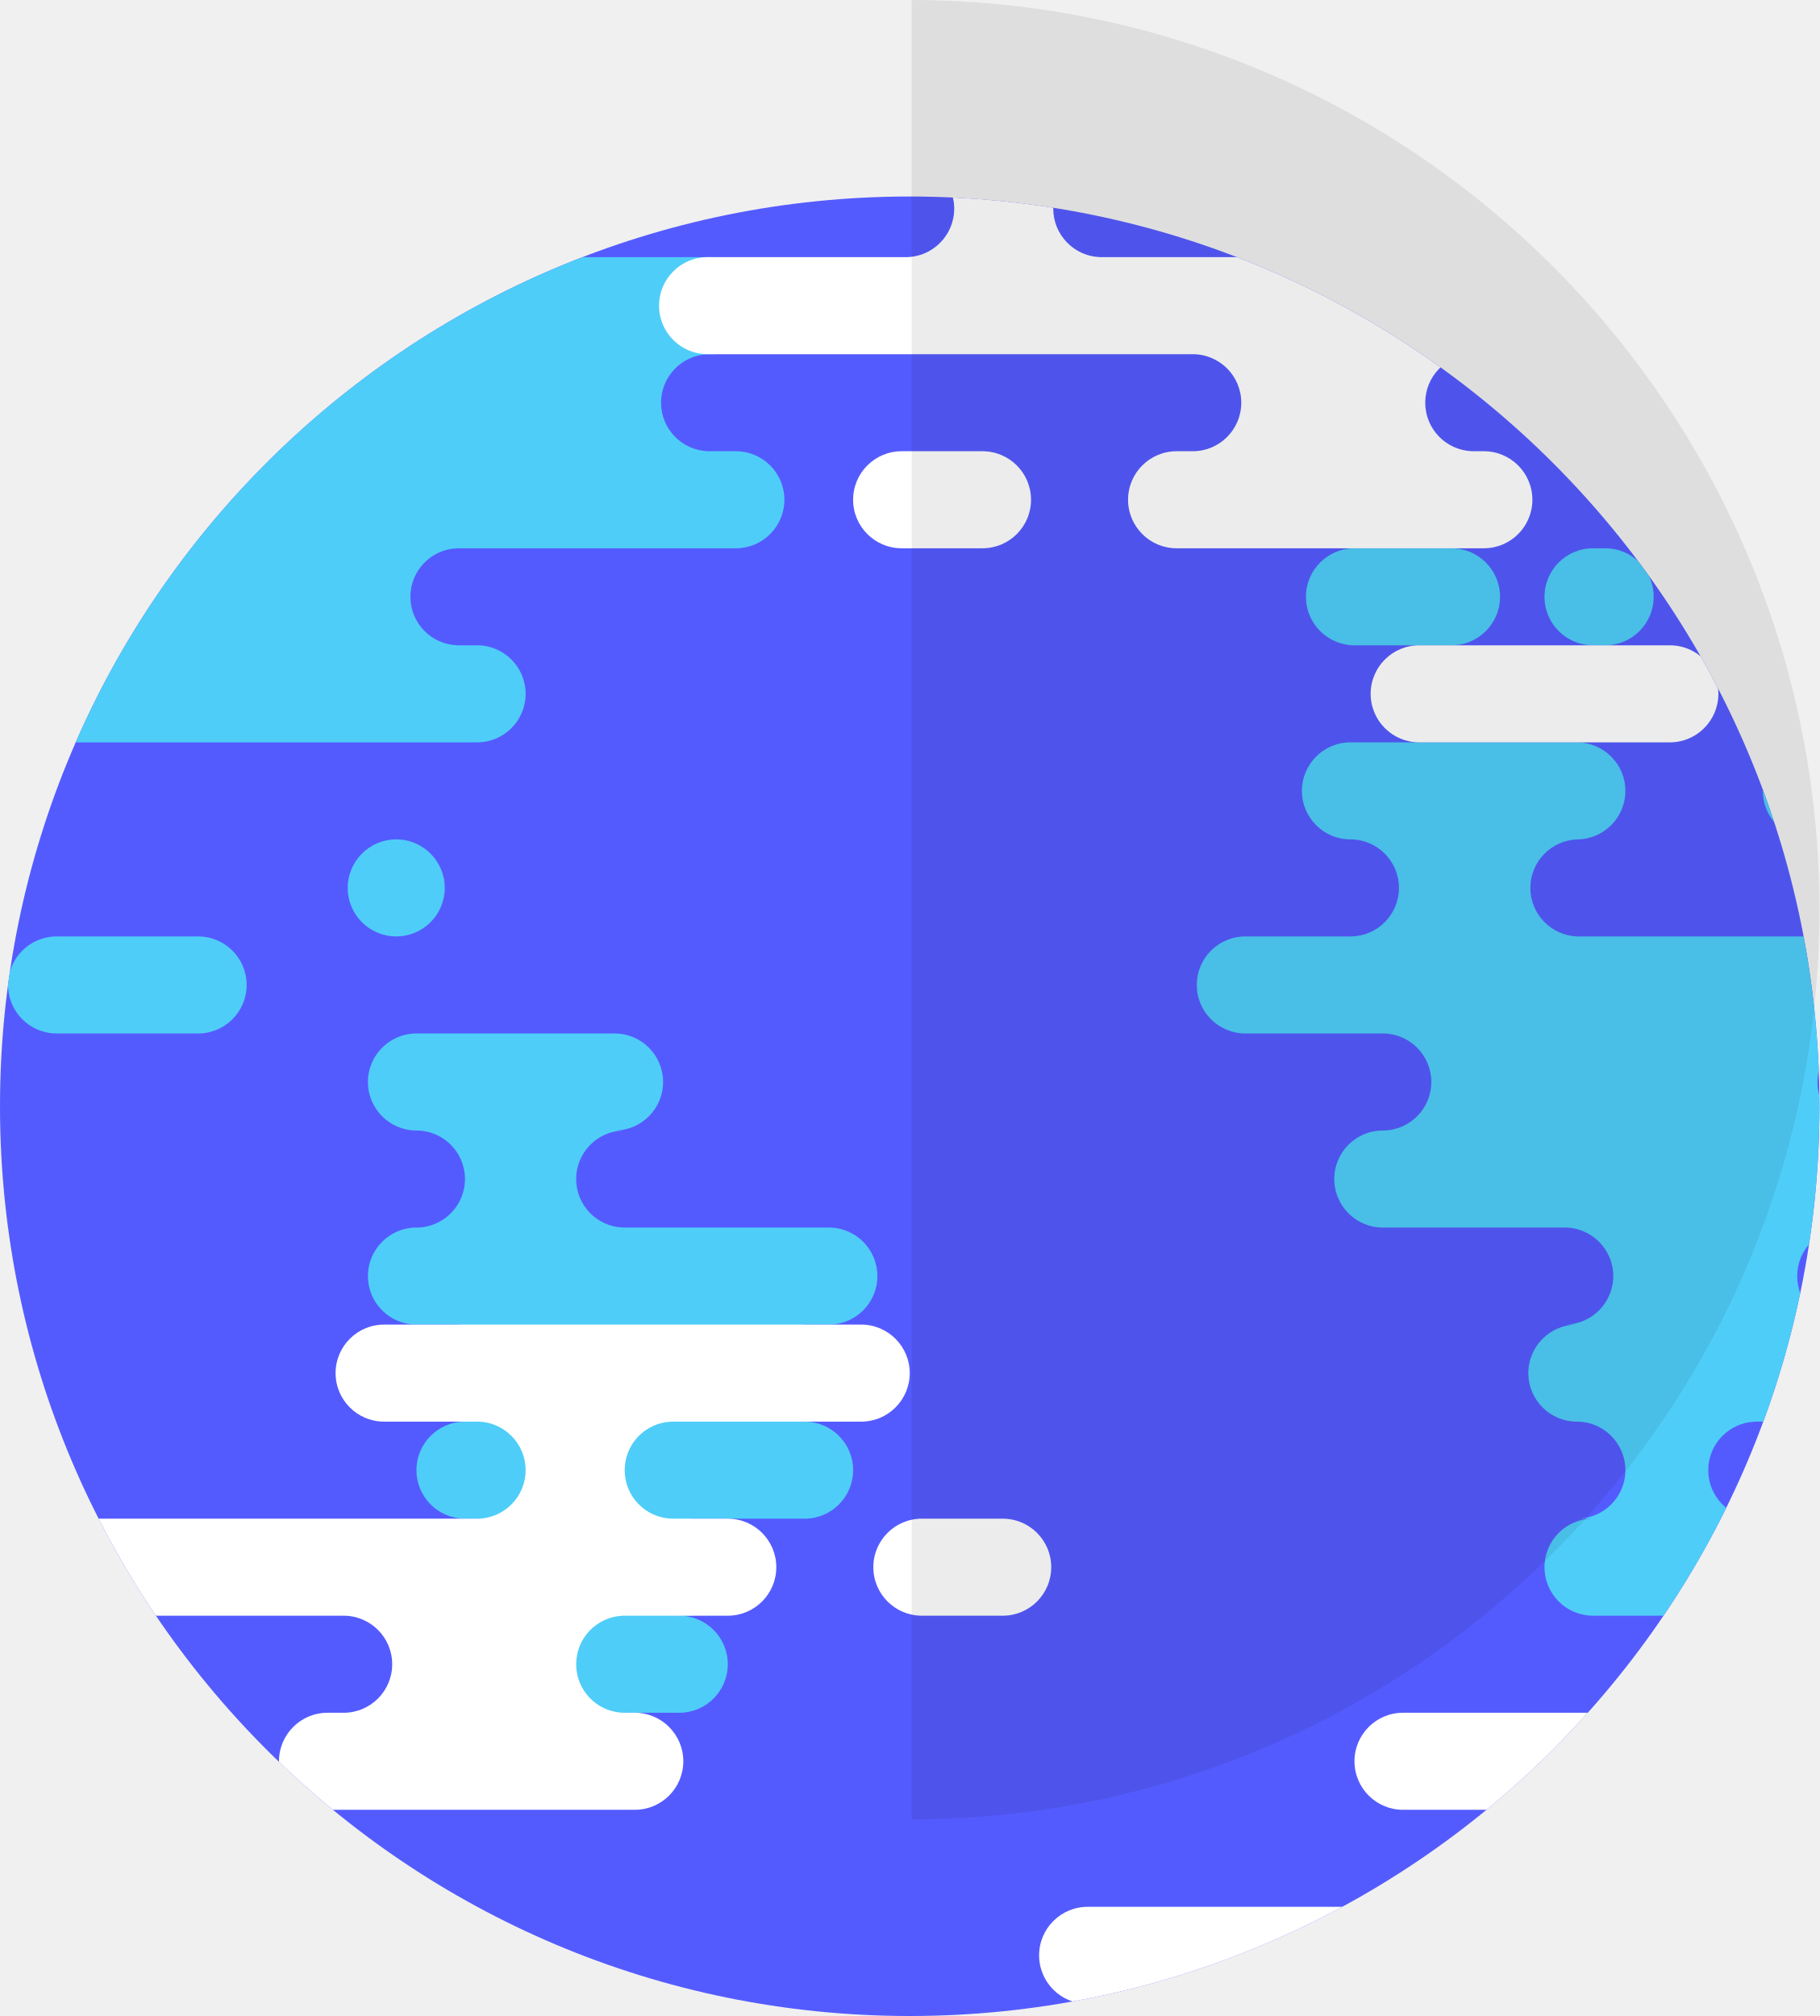
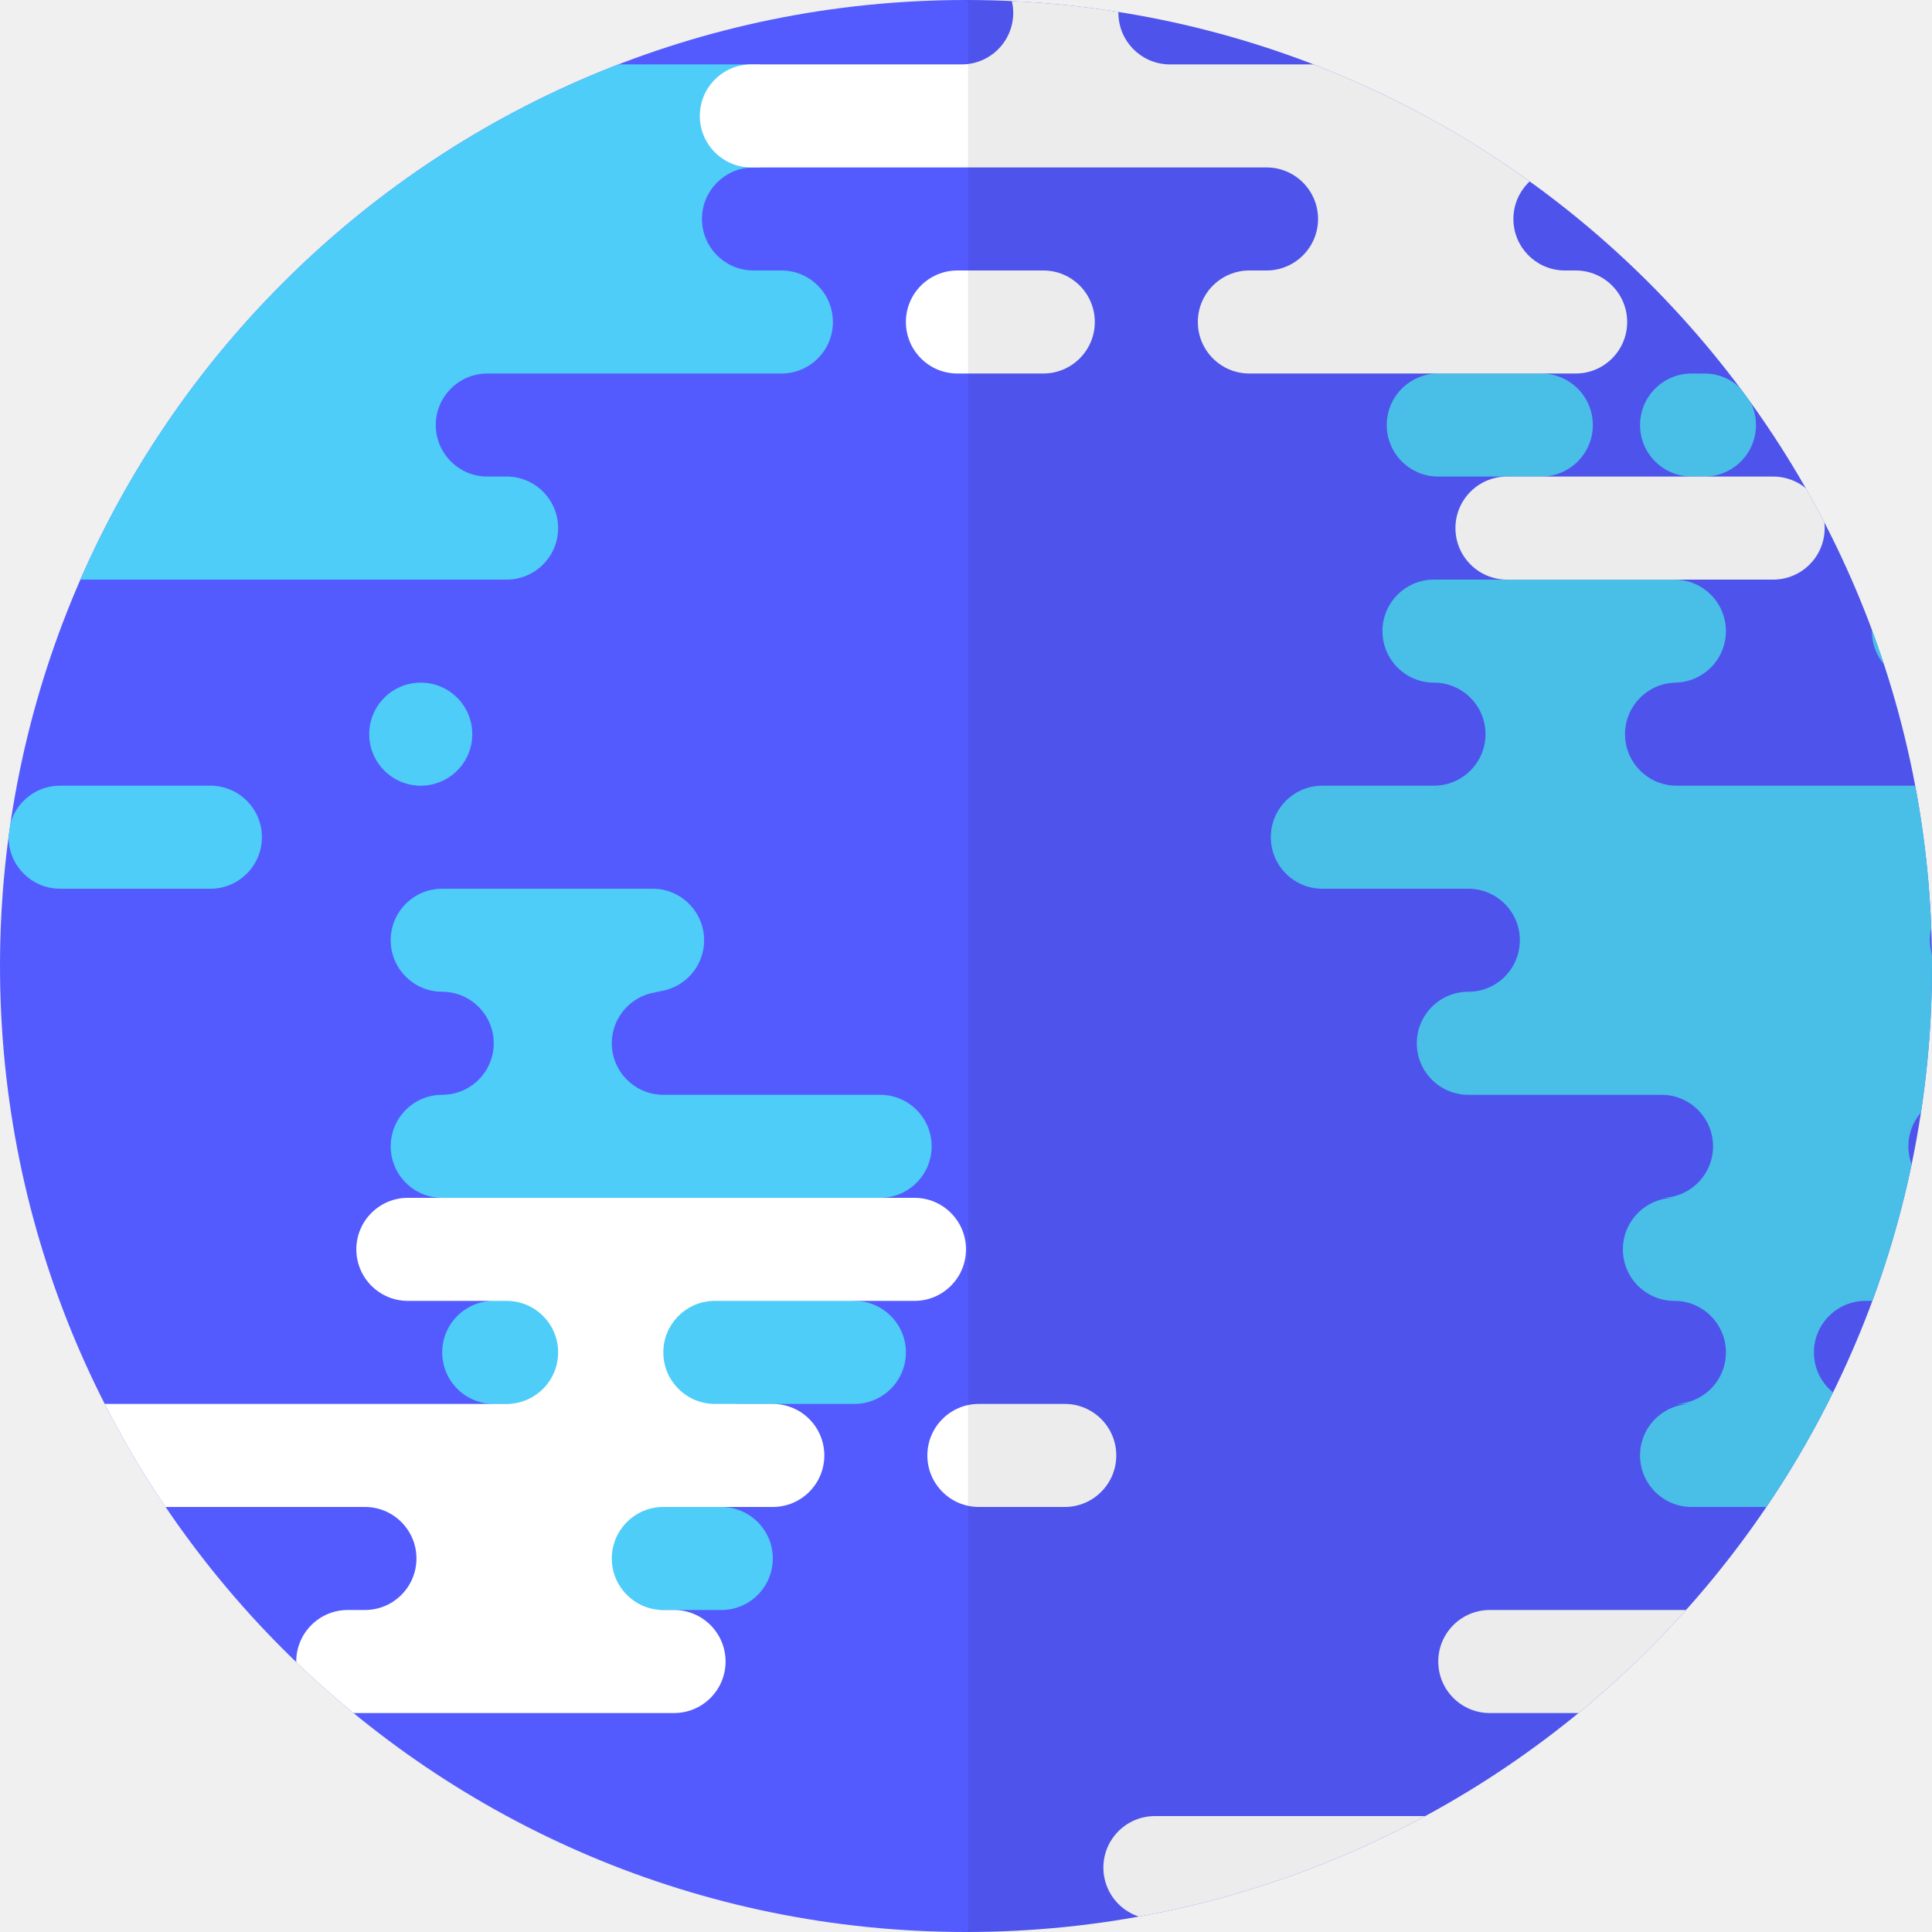
- <svg xmlns="http://www.w3.org/2000/svg" width="250" height="277" viewBox="0 0 250 277" fill="none">
-   <circle cx="125" cy="152" r="125" fill="#545BFE" />
-   <mask id="mask0_5_550" style="mask-type:luminance" maskUnits="userSpaceOnUse" x="0" y="27" width="250" height="250">
-     <circle cx="125" cy="152" r="125" fill="white" />
+ <svg xmlns="http://www.w3.org/2000/svg" width="450" height="450" viewBox="0 0 450 450" fill="none">
+   <circle cx="225" cy="225" r="225" fill="#545BFE" />
+   <mask id="mask0_0_10742" style="mask-type:luminance" maskUnits="userSpaceOnUse" x="0" y="0" width="450" height="450">
+     <circle cx="225" cy="225" r="225" fill="white" />
  </mask>
-   <g mask="url(#mask0_5_550)">
-     <path fill-rule="evenodd" clip-rule="evenodd" d="M104.444 42C104.444 38.318 101.46 35.333 97.778 35.333H-16.111C-19.793 35.333 -22.778 38.318 -22.778 42C-22.778 45.682 -19.793 48.667 -16.111 48.667H10.556C14.237 48.667 17.222 51.651 17.222 55.333C17.222 59.015 14.237 62 10.556 62H7.222C3.54 62 0.556 64.985 0.556 68.667C0.556 72.349 3.54 75.333 7.222 75.333H5C8.682 75.333 11.667 78.318 11.667 82C11.667 85.682 8.682 88.667 5 88.667H-0.556C-4.238 88.667 -7.222 91.651 -7.222 95.333C-7.222 99.015 -4.238 102 -0.556 102H65.555C69.237 102 72.222 99.015 72.222 95.333C72.222 91.651 69.237 88.667 65.555 88.667H62.778L62.778 88.661C59.225 88.515 56.389 85.589 56.389 82C56.389 78.411 59.225 75.485 62.778 75.339L62.778 75.333H101.111C104.793 75.333 107.778 72.349 107.778 68.667C107.778 64.985 104.793 62 101.111 62H97.222L97.222 61.994C93.669 61.849 90.833 58.922 90.833 55.333C90.833 51.745 93.669 48.818 97.222 48.672L97.222 48.667H97.778C101.46 48.667 104.444 45.682 104.444 42ZM54.444 115.333C58.126 115.333 61.111 118.318 61.111 122C61.111 125.682 58.126 128.667 54.444 128.667C50.763 128.667 47.778 125.682 47.778 122C47.778 118.318 50.763 115.333 54.444 115.333ZM33.889 135.333C33.889 131.651 30.904 128.667 27.222 128.667H7.778C4.096 128.667 1.111 131.651 1.111 135.333C1.111 139.015 4.096 142 7.778 142H27.222C30.904 142 33.889 139.015 33.889 135.333ZM81.111 215.333C81.111 219.015 78.126 222 74.445 222H77.222C73.54 222 70.556 224.985 70.556 228.667C70.556 232.349 73.54 235.333 77.222 235.333H93.333C97.015 235.333 100 232.349 100 228.667C100 224.985 97.015 222 93.333 222H95.556V221.994C92.003 221.849 89.167 218.922 89.167 215.333C89.167 211.745 92.003 208.818 95.556 208.672V208.667H110.556C114.238 208.667 117.222 205.682 117.222 202C117.222 198.318 114.238 195.333 110.556 195.333L110.556 195.328C107.003 195.182 104.167 192.255 104.167 188.667C104.167 185.078 107.003 182.151 110.556 182.006L110.556 182H113.889C117.571 182 120.556 179.015 120.556 175.333C120.556 171.651 117.571 168.667 113.889 168.667H85.556V168.661C82.003 168.515 79.167 165.589 79.167 162C79.167 158.411 82.003 155.485 85.556 155.339V155.333H84.445C88.126 155.333 91.111 152.349 91.111 148.667C91.111 144.985 88.126 142 84.445 142H57.222C53.54 142 50.556 144.985 50.556 148.667C50.556 152.349 53.54 155.333 57.222 155.333C60.904 155.333 63.889 158.318 63.889 162C63.889 165.682 60.904 168.667 57.222 168.667C53.54 168.667 50.556 171.651 50.556 175.333C50.556 179.015 53.54 182 57.222 182H62.778C66.46 182 69.445 184.985 69.445 188.667C69.445 192.349 66.46 195.333 62.778 195.333H63.889C60.207 195.333 57.222 198.318 57.222 202C57.222 205.682 60.207 208.667 63.889 208.667H74.445C78.126 208.667 81.111 211.651 81.111 215.333Z" fill="#4FCDF9" />
+   <g mask="url(#mask0_0_10742)">
+     <path fill-rule="evenodd" clip-rule="evenodd" d="M188 27C188 20.373 182.627 15 176 15H-29C-35.627 15 -41 20.373 -41 27C-41 33.627 -35.627 39 -29 39H19C25.627 39 31 44.373 31 51C31 57.627 25.627 63 19 63H13C6.373 63 1 68.373 1 75C1 81.627 6.373 87 13 87H9C15.627 87 21 92.373 21 99C21 105.627 15.627 111 9 111H-1C-7.627 111 -13 116.373 -13 123C-13 129.627 -7.627 135 -1 135H118C124.627 135 130 129.627 130 123C130 116.373 124.627 111 118 111H113L113 110.99C106.605 110.728 101.5 105.46 101.5 99C101.5 92.54 106.605 87.272 113 87.01L113 87H182C188.627 87 194 81.627 194 75C194 68.373 188.627 63 182 63H175L175 62.99C168.605 62.727 163.5 57.46 163.5 51C163.5 44.54 168.605 39.273 175 39.01L175 39H176C182.627 39 188 33.627 188 27ZM98 159C104.627 159 110 164.373 110 171C110 177.627 104.627 183 98 183C91.373 183 86 177.627 86 171C86 164.373 91.373 159 98 159ZM61 195C61 188.373 55.627 183 49 183H14C7.373 183 2 188.373 2 195C2 201.627 7.373 207 14 207H49C55.627 207 61 201.627 61 195ZM146 339C146 345.627 140.627 351 134 351H139C132.373 351 127 356.373 127 363C127 369.627 132.373 375 139 375H168C174.627 375 180 369.627 180 363C180 356.373 174.627 351 168 351H172V350.99C165.605 350.728 160.5 345.46 160.5 339C160.5 332.54 165.605 327.272 172 327.01V327H199C205.627 327 211 321.627 211 315C211 308.373 205.627 303 199 303L199 302.99C192.605 302.728 187.5 297.46 187.5 291C187.5 284.54 192.605 279.272 199 279.01L199 279H205C211.627 279 217 273.627 217 267C217 260.373 211.627 255 205 255H154V254.99C147.605 254.727 142.5 249.46 142.5 243C142.5 236.54 147.605 231.273 154 231.01V231H152C158.627 231 164 225.627 164 219C164 212.373 158.627 207 152 207H103C96.373 207 91 212.373 91 219C91 225.627 96.373 231 103 231C109.627 231 115 236.373 115 243C115 249.627 109.627 255 103 255C96.373 255 91 260.373 91 267C91 273.627 96.373 279 103 279H113C119.627 279 125 284.373 125 291C125 297.627 119.627 303 113 303H115C108.373 303 103 308.373 103 315C103 321.627 108.373 327 115 327H134C140.627 327 146 332.373 146 339Z" fill="#4FCDF9" />
  </g>
-   <mask id="mask1_5_550" style="mask-type:luminance" maskUnits="userSpaceOnUse" x="0" y="27" width="250" height="250">
-     <circle cx="125" cy="152" r="125" fill="white" />
+   <mask id="mask1_0_10742" style="mask-type:luminance" maskUnits="userSpaceOnUse" x="0" y="0" width="450" height="450">
+     <circle cx="225" cy="225" r="225" fill="white" />
  </mask>
-   <g mask="url(#mask1_5_550)">
-     <path fill-rule="evenodd" clip-rule="evenodd" d="M234.444 55.333C234.444 51.651 231.46 48.667 227.778 48.667H214.444C210.763 48.667 207.778 51.651 207.778 55.333C207.778 59.015 210.763 62 214.444 62H227.778C231.46 62 234.444 59.015 234.444 55.333ZM366.667 62C370.349 62 373.333 64.985 373.333 68.667C373.333 72.349 370.349 75.333 366.667 75.333H362.778L362.778 75.339C359.225 75.485 356.389 78.411 356.389 82C356.389 85.589 359.225 88.515 362.778 88.661L362.778 88.667H371.667C375.349 88.667 378.333 91.651 378.333 95.333C378.333 99.015 375.349 102 371.667 102H275C271.318 102 268.333 99.015 268.333 95.333C268.333 91.651 271.318 88.667 275 88.667H272.222C275.904 88.667 278.889 85.682 278.889 82C278.889 78.318 275.904 75.333 272.222 75.333H249.444C245.763 75.333 242.778 72.349 242.778 68.667C242.778 64.985 245.763 62 249.444 62H366.667ZM216.667 208.667C220.348 208.667 223.333 205.682 223.333 202C223.333 198.318 220.348 195.333 216.667 195.333C212.985 195.333 210 192.349 210 188.667C210 184.985 212.985 182 216.667 182H215C218.682 182 221.667 179.015 221.667 175.333C221.667 171.651 218.682 168.667 215 168.667H190C186.318 168.667 183.333 165.682 183.333 162C183.333 158.318 186.318 155.333 190 155.333C193.682 155.333 196.667 152.349 196.667 148.667C196.667 144.985 193.682 142 190 142H171.111C167.429 142 164.444 139.015 164.444 135.333C164.444 131.651 167.429 128.667 171.111 128.667H185.555C189.237 128.667 192.222 125.682 192.222 122C192.222 118.318 189.237 115.333 185.555 115.333C181.874 115.333 178.889 112.349 178.889 108.667C178.889 104.985 181.874 102 185.555 102H216.667C220.348 102 223.333 104.985 223.333 108.667C223.333 112.349 220.348 115.333 216.667 115.333L216.666 115.339C213.113 115.485 210.278 118.411 210.278 122C210.278 125.589 213.113 128.515 216.666 128.661L216.667 128.667H267.222C270.904 128.667 273.889 131.651 273.889 135.333C273.889 139.015 270.904 142 267.222 142H256.111L256.111 142.006C252.558 142.151 249.722 145.078 249.722 148.667C249.722 152.255 252.558 155.182 256.111 155.328L256.111 155.333H261.667C265.348 155.333 268.333 158.318 268.333 162C268.333 165.682 265.348 168.667 261.667 168.667H253.333L253.333 168.672C249.78 168.818 246.944 171.745 246.944 175.333C246.944 178.922 249.78 181.848 253.333 181.994L253.333 182H252.222C255.904 182 258.889 184.985 258.889 188.667C258.889 192.349 255.904 195.333 252.222 195.333H241.111L241.111 195.339C237.558 195.485 234.722 198.411 234.722 202C234.722 205.589 237.558 208.515 241.111 208.661L241.111 208.667H238.889C242.571 208.667 245.555 211.651 245.555 215.333C245.555 219.015 242.571 222 238.889 222H218.889C215.207 222 212.222 219.015 212.222 215.333C212.222 211.651 215.207 208.667 218.889 208.667H216.667ZM266.667 195.333C270.349 195.333 273.333 198.318 273.333 202C273.333 205.682 270.349 208.667 266.667 208.667C262.985 208.667 260 205.682 260 202C260 198.318 262.985 195.333 266.667 195.333ZM263.333 108.667C263.333 104.985 260.349 102 256.667 102H248.889C245.207 102 242.222 104.985 242.222 108.667C242.222 112.349 245.207 115.333 248.889 115.333H256.667C260.349 115.333 263.333 112.349 263.333 108.667ZM206.111 82C206.111 78.318 203.126 75.333 199.444 75.333H186.111C182.429 75.333 179.444 78.318 179.444 82C179.444 85.682 182.429 88.667 186.111 88.667H199.444C203.126 88.667 206.111 85.682 206.111 82ZM220.556 75.333C224.237 75.333 227.222 78.318 227.222 82C227.222 85.682 224.237 88.667 220.556 88.667H218.889C215.207 88.667 212.222 85.682 212.222 82C212.222 78.318 215.207 75.333 218.889 75.333H220.556Z" fill="#4FCDF9" />
+   <g mask="url(#mask1_0_10742)">
+     <path fill-rule="evenodd" clip-rule="evenodd" d="M422 51C422 44.373 416.627 39 410 39H386C379.373 39 374 44.373 374 51C374 57.627 379.373 63 386 63H410C416.627 63 422 57.627 422 51ZM660 63C666.627 63 672 68.373 672 75C672 81.627 666.627 87 660 87H653V87.01C646.605 87.272 641.5 92.54 641.5 99C641.5 105.46 646.605 110.728 653 110.99V111H669C675.627 111 681 116.373 681 123C681 129.627 675.627 135 669 135H495C488.373 135 483 129.627 483 123C483 116.373 488.373 111 495 111H490C496.627 111 502 105.627 502 99C502 92.373 496.627 87 490 87H449C442.373 87 437 81.627 437 75C437 68.373 442.373 63 449 63H660ZM390 327C396.627 327 402 321.627 402 315C402 308.373 396.627 303 390 303C383.373 303 378 297.627 378 291C378 284.373 383.373 279 390 279H387C393.627 279 399 273.627 399 267C399 260.373 393.627 255 387 255H342C335.373 255 330 249.627 330 243C330 236.373 335.373 231 342 231C348.627 231 354 225.627 354 219C354 212.373 348.627 207 342 207H308C301.373 207 296 201.627 296 195C296 188.373 301.373 183 308 183H334C340.627 183 346 177.627 346 171C346 164.373 340.627 159 334 159C327.373 159 322 153.627 322 147C322 140.373 327.373 135 334 135H390C396.627 135 402 140.373 402 147C402 153.627 396.627 159 390 159L389.999 159.01C383.604 159.273 378.5 164.54 378.5 171C378.5 177.46 383.604 182.727 389.999 182.99L390 183H481C487.627 183 493 188.373 493 195C493 201.627 487.627 207 481 207H461L461 207.01C454.605 207.273 449.5 212.54 449.5 219C449.5 225.46 454.605 230.727 461 230.99L461 231H471C477.627 231 483 236.373 483 243C483 249.627 477.627 255 471 255H456L455.999 255.01C449.604 255.273 444.5 260.54 444.5 267C444.5 273.46 449.604 278.727 455.999 278.99L456 279H454C460.627 279 466 284.373 466 291C466 297.627 460.627 303 454 303H434L434 303.01C427.605 303.272 422.5 308.54 422.5 315C422.5 321.46 427.605 326.728 434 326.99L434 327H430C436.627 327 442 332.373 442 339C442 345.627 436.627 351 430 351H394C387.373 351 382 345.627 382 339C382 332.373 387.373 327 394 327H390ZM480 303C486.627 303 492 308.373 492 315C492 321.627 486.627 327 480 327C473.373 327 468 321.627 468 315C468 308.373 473.373 303 480 303ZM474 147C474 140.373 468.627 135 462 135H448C441.373 135 436 140.373 436 147C436 153.627 441.373 159 448 159H462C468.627 159 474 153.627 474 147ZM371 99C371 92.373 365.627 87 359 87H335C328.373 87 323 92.373 323 99C323 105.627 328.373 111 335 111H359C365.627 111 371 105.627 371 99ZM397 87C403.627 87 409 92.373 409 99C409 105.627 403.627 111 397 111H394C387.373 111 382 105.627 382 99C382 92.373 387.373 87 394 87H397Z" fill="#4FCDF9" />
  </g>
-   <mask id="mask2_5_550" style="mask-type:luminance" maskUnits="userSpaceOnUse" x="0" y="27" width="250" height="250">
-     <circle cx="125" cy="152" r="125" fill="white" />
+   <mask id="mask2_0_10742" style="mask-type:luminance" maskUnits="userSpaceOnUse" x="0" y="0" width="450" height="450">
+     <circle cx="225" cy="225" r="225" fill="white" />
  </mask>
-   <g mask="url(#mask2_5_550)">
-     <path fill-rule="evenodd" clip-rule="evenodd" d="M170.556 55.333C170.556 51.651 167.571 48.667 163.889 48.667H97.222C93.54 48.667 90.556 45.682 90.556 42C90.556 38.318 93.54 35.333 97.222 35.333H124.445C128.126 35.333 131.111 32.349 131.111 28.667C131.111 24.985 128.126 22 124.445 22H115.556C111.874 22 108.889 19.015 108.889 15.333C108.889 11.652 111.874 8.667 115.556 8.667H150C153.682 8.667 156.667 11.652 156.667 15.333C156.667 19.015 153.682 22 150 22H151.111L151.111 22.006C147.558 22.151 144.722 25.078 144.722 28.667C144.722 32.256 147.558 35.182 151.111 35.328L151.111 35.333H240C243.682 35.333 246.667 38.318 246.667 42C246.667 45.682 243.682 48.667 240 48.667H202.222L202.222 48.672C198.669 48.818 195.834 51.745 195.834 55.333C195.834 58.922 198.669 61.848 202.222 61.994L202.222 62H203.889C207.571 62 210.556 64.985 210.556 68.667C210.556 72.349 207.571 75.333 203.889 75.333H161.667C157.985 75.333 155 72.349 155 68.667C155 64.985 157.985 62 161.667 62H163.889C167.571 62 170.556 59.015 170.556 55.333ZM229.444 88.667C233.126 88.667 236.111 91.651 236.111 95.333C236.111 99.015 233.126 102 229.444 102H195C191.318 102 188.333 99.015 188.333 95.333C188.333 91.651 191.318 88.667 195 88.667H229.444ZM248.333 68.667C248.333 64.985 245.349 62 241.667 62H230.556C226.874 62 223.889 64.985 223.889 68.667C223.889 72.349 226.874 75.333 230.556 75.333H241.667C245.349 75.333 248.333 72.349 248.333 68.667ZM135 62C138.682 62 141.667 64.985 141.667 68.667C141.667 72.349 138.682 75.333 135 75.333H123.889C120.207 75.333 117.222 72.349 117.222 68.667C117.222 64.985 120.207 62 123.889 62H135ZM270 15.333C270 11.652 267.015 8.667 263.333 8.667H176.667C172.985 8.667 170 11.652 170 15.333C170 19.015 172.985 22 176.667 22H263.333C267.015 22 270 19.015 270 15.333Z" fill="white" />
+   <g mask="url(#mask2_0_10742)">
+     <path fill-rule="evenodd" clip-rule="evenodd" d="M307 51C307 44.373 301.627 39 295 39H175C168.373 39 163 33.627 163 27C163 20.373 168.373 15 175 15H224C230.627 15 236 9.627 236 3C236 -3.627 230.627 -9 224 -9H208C201.373 -9 196 -14.373 196 -21C196 -27.627 201.373 -33 208 -33H270C276.627 -33 282 -27.627 282 -21C282 -14.373 276.627 -9 270 -9H272L272 -8.99C265.605 -8.728 260.5 -3.46 260.5 3C260.5 9.46 265.605 14.728 272 14.99L272 15H432C438.627 15 444 20.373 444 27C444 33.627 438.627 39 432 39H364L363.999 39.01C357.604 39.273 352.5 44.541 352.5 51C352.5 57.459 357.604 62.727 363.999 62.99L364 63H367C373.627 63 379 68.373 379 75C379 81.627 373.627 87 367 87H291C284.373 87 279 81.627 279 75C279 68.373 284.373 63 291 63H295C301.627 63 307 57.627 307 51ZM413 111C419.627 111 425 116.373 425 123C425 129.627 419.627 135 413 135H351C344.373 135 339 129.627 339 123C339 116.373 344.373 111 351 111H413ZM447 75C447 68.373 441.627 63 435 63H415C408.373 63 403 68.373 403 75C403 81.627 408.373 87 415 87H435C441.627 87 447 81.627 447 75ZM243 63C249.627 63 255 68.373 255 75C255 81.627 249.627 87 243 87H223C216.373 87 211 81.627 211 75C211 68.373 216.373 63 223 63H243ZM486 -21C486 -27.627 480.627 -33 474 -33H318C311.373 -33 306 -27.627 306 -21C306 -14.373 311.373 -9 318 -9H474C480.627 -9 486 -14.373 486 -21Z" fill="white" />
  </g>
-   <mask id="mask3_5_550" style="mask-type:luminance" maskUnits="userSpaceOnUse" x="0" y="27" width="250" height="250">
-     <circle cx="125" cy="152" r="125" fill="white" />
+   <mask id="mask3_0_10742" style="mask-type:luminance" maskUnits="userSpaceOnUse" x="0" y="0" width="450" height="450">
+     <circle cx="225" cy="225" r="225" fill="white" />
  </mask>
-   <g mask="url(#mask3_5_550)">
-     <path fill-rule="evenodd" clip-rule="evenodd" d="M47.222 222C50.904 222 53.889 224.985 53.889 228.667C53.889 232.349 50.904 235.333 47.222 235.333H45C41.318 235.333 38.333 238.318 38.333 242C38.333 245.682 41.318 248.667 45 248.667H87.222C90.904 248.667 93.889 245.682 93.889 242C93.889 238.318 90.904 235.333 87.222 235.333H85.556L85.555 235.328C82.002 235.182 79.167 232.255 79.167 228.667C79.167 225.078 82.002 222.152 85.555 222.006L85.556 222H100C103.682 222 106.667 219.015 106.667 215.333C106.667 211.651 103.682 208.667 100 208.667H92.222L92.222 208.661C88.669 208.515 85.833 205.589 85.833 202C85.833 198.411 88.669 195.485 92.222 195.339L92.222 195.333H118.333C122.015 195.333 125 192.349 125 188.667C125 184.985 122.015 182 118.333 182H52.778C49.096 182 46.111 184.985 46.111 188.667C46.111 192.349 49.096 195.333 52.778 195.333H65.556C69.237 195.333 72.222 198.318 72.222 202C72.222 205.682 69.237 208.667 65.556 208.667H9.444C5.763 208.667 2.778 211.651 2.778 215.333C2.778 219.015 5.763 222 9.444 222H47.222ZM144.444 215.333C144.444 211.651 141.46 208.667 137.778 208.667H126.667C122.985 208.667 120 211.651 120 215.333C120 219.015 122.985 222 126.667 222H137.778C141.46 222 144.444 219.015 144.444 215.333Z" fill="white" />
+   <g mask="url(#mask3_0_10742)">
+     <path fill-rule="evenodd" clip-rule="evenodd" d="M85 351C91.627 351 97 356.373 97 363C97 369.627 91.627 375 85 375H81C74.373 375 69 380.373 69 387C69 393.627 74.373 399 81 399H157C163.627 399 169 393.627 169 387C169 380.373 163.627 375 157 375H154L153.999 374.99C147.604 374.727 142.5 369.46 142.5 363C142.5 356.54 147.604 351.273 153.999 351.01L154 351H180C186.627 351 192 345.627 192 339C192 332.373 186.627 327 180 327H166L166 326.99C159.605 326.728 154.5 321.46 154.5 315C154.5 308.54 159.605 303.272 166 303.01L166 303H213C219.627 303 225 297.627 225 291C225 284.373 219.627 279 213 279H95C88.373 279 83 284.373 83 291C83 297.627 88.373 303 95 303H118C124.627 303 130 308.373 130 315C130 321.627 124.627 327 118 327H17C10.373 327 5 332.373 5 339C5 345.627 10.373 351 17 351H85ZM260 339C260 332.373 254.627 327 248 327H228C221.373 327 216 332.373 216 339C216 345.627 221.373 351 228 351H248C254.627 351 260 345.627 260 339Z" fill="white" />
  </g>
-   <mask id="mask4_5_550" style="mask-type:luminance" maskUnits="userSpaceOnUse" x="0" y="27" width="250" height="250">
-     <circle cx="125" cy="152" r="125" fill="white" />
+   <mask id="mask4_0_10742" style="mask-type:luminance" maskUnits="userSpaceOnUse" x="0" y="0" width="450" height="450">
+     <circle cx="225" cy="225" r="225" fill="white" />
  </mask>
-   <g mask="url(#mask4_5_550)">
-     <path fill-rule="evenodd" clip-rule="evenodd" d="M187.222 275.333C190.904 275.333 193.889 278.318 193.889 282C193.889 285.682 190.904 288.667 187.222 288.667H185C181.318 288.667 178.333 291.651 178.333 295.333C178.333 299.015 181.318 302 185 302H227.222C230.904 302 233.889 299.015 233.889 295.333C233.889 291.651 230.904 288.667 227.222 288.667H225.556L225.555 288.661C222.002 288.515 219.167 285.589 219.167 282C219.167 278.411 222.002 275.485 225.555 275.339L225.556 275.333H240C243.682 275.333 246.667 272.348 246.667 268.667C246.667 264.985 243.682 262 240 262H232.222L232.222 261.994C228.669 261.849 225.833 258.922 225.833 255.333C225.833 251.744 228.669 248.818 232.222 248.672L232.222 248.667H258.333C262.015 248.667 265 245.682 265 242C265 238.318 262.015 235.333 258.333 235.333H192.778C189.096 235.333 186.111 238.318 186.111 242C186.111 245.682 189.096 248.667 192.778 248.667H205.556C209.238 248.667 212.222 251.651 212.222 255.333C212.222 259.015 209.238 262 205.556 262H149.444C145.763 262 142.778 264.985 142.778 268.667C142.778 272.348 145.763 275.333 149.444 275.333H187.222ZM284.444 268.667C284.444 264.985 281.46 262 277.778 262H266.667C262.985 262 260 264.985 260 268.667C260 272.349 262.985 275.333 266.667 275.333H277.778C281.46 275.333 284.444 272.349 284.444 268.667Z" fill="white" />
+   <g mask="url(#mask4_0_10742)">
+     <path fill-rule="evenodd" clip-rule="evenodd" d="M337 447C343.627 447 349 452.373 349 459C349 465.627 343.627 471 337 471H333C326.373 471 321 476.373 321 483C321 489.627 326.373 495 333 495H409C415.627 495 421 489.627 421 483C421 476.373 415.627 471 409 471H406L405.999 470.99C399.604 470.727 394.5 465.46 394.5 459C394.5 452.54 399.604 447.273 405.999 447.01L406 447H432C438.627 447 444 441.627 444 435C444 428.373 438.627 423 432 423H418L418 422.99C411.605 422.728 406.5 417.46 406.5 411C406.5 404.54 411.605 399.272 418 399.01L418 399H465C471.627 399 477 393.627 477 387C477 380.373 471.627 375 465 375H347C340.373 375 335 380.373 335 387C335 393.627 340.373 399 347 399H370C376.627 399 382 404.373 382 411C382 417.627 376.627 423 370 423H269C262.373 423 257 428.373 257 435C257 441.627 262.373 447 269 447H337ZM512 435C512 428.373 506.627 423 500 423H480C473.373 423 468 428.373 468 435C468 441.627 473.373 447 480 447H500C506.627 447 512 441.627 512 435Z" fill="white" />
  </g>
-   <mask id="mask5_5_550" style="mask-type:luminance" maskUnits="userSpaceOnUse" x="0" y="0" width="250" height="250">
-     <circle cx="125" cy="125" r="125" fill="white" />
+   <mask id="mask5_0_10742" style="mask-type:luminance" maskUnits="userSpaceOnUse" x="0" y="0" width="450" height="450">
+     <circle cx="225" cy="225" r="225" fill="white" />
  </mask>
-   <g mask="url(#mask5_5_550)">
-     <rect opacity="0.078" x="125.269" y="-13.889" width="139.158" height="277.778" fill="black" />
+   <g mask="url(#mask5_0_10742)">
+     <rect opacity="0.078" x="225.484" y="-25" width="250.484" height="500" fill="black" />
  </g>
</svg>
